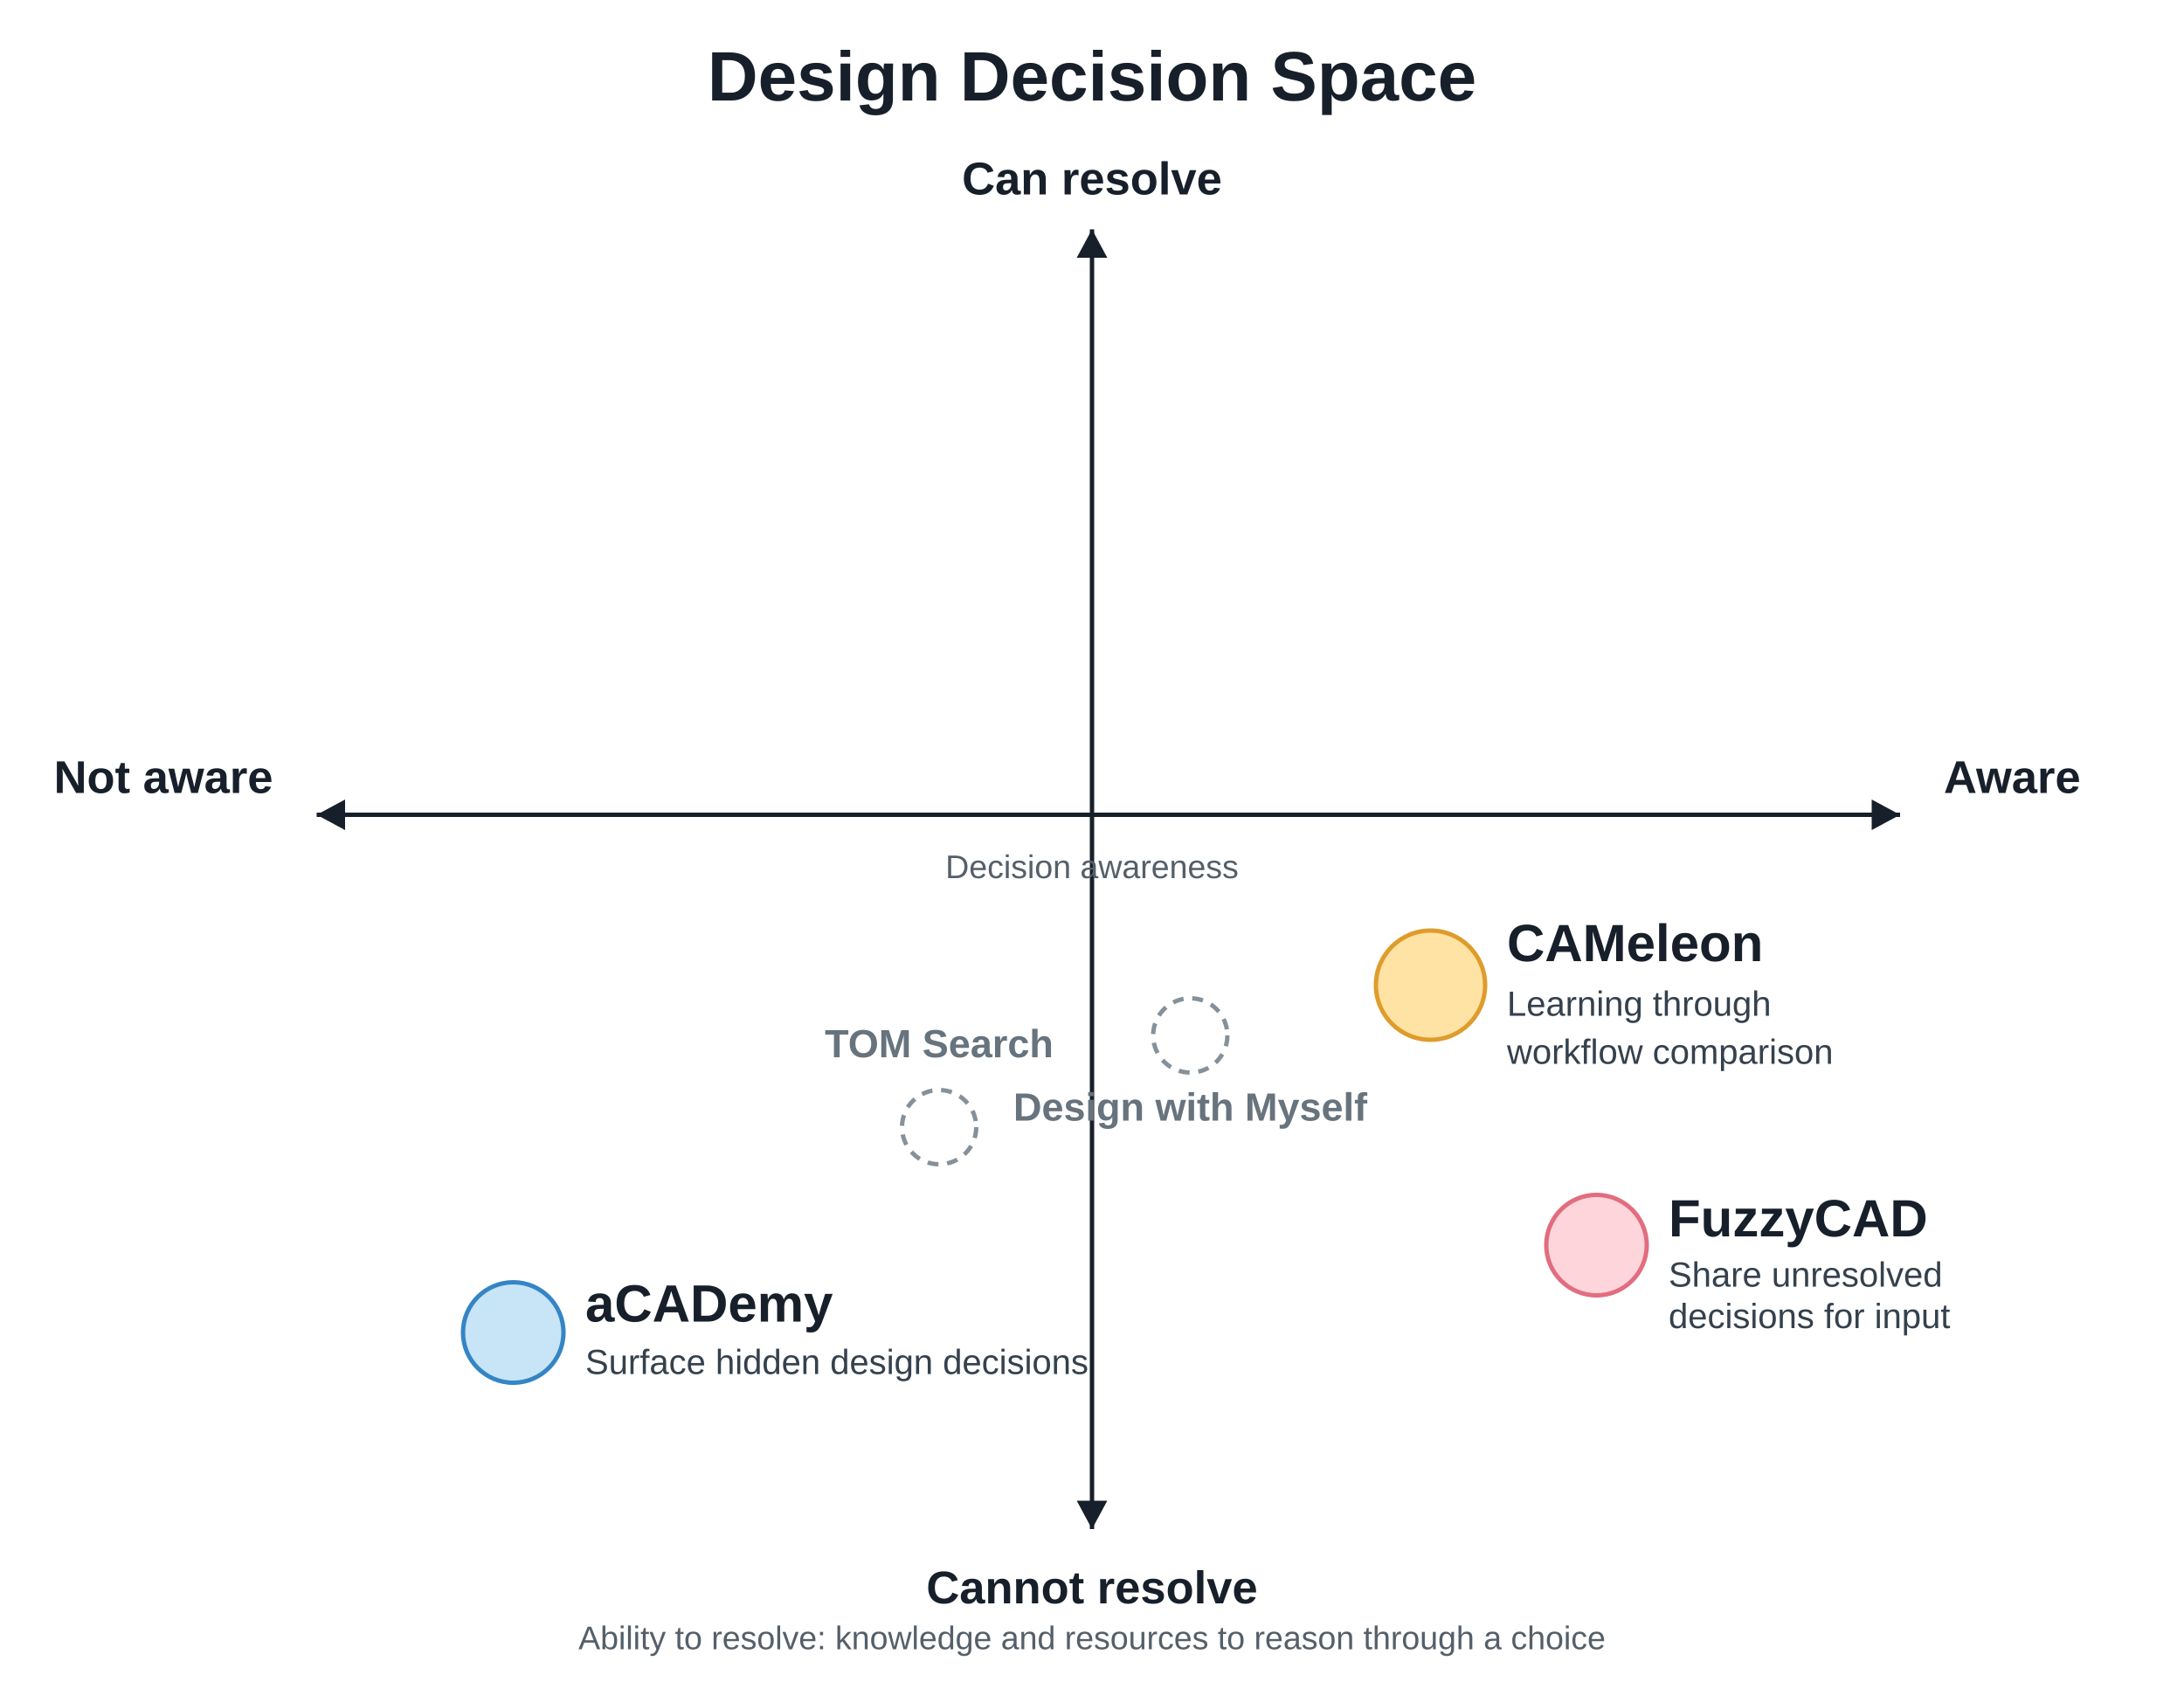
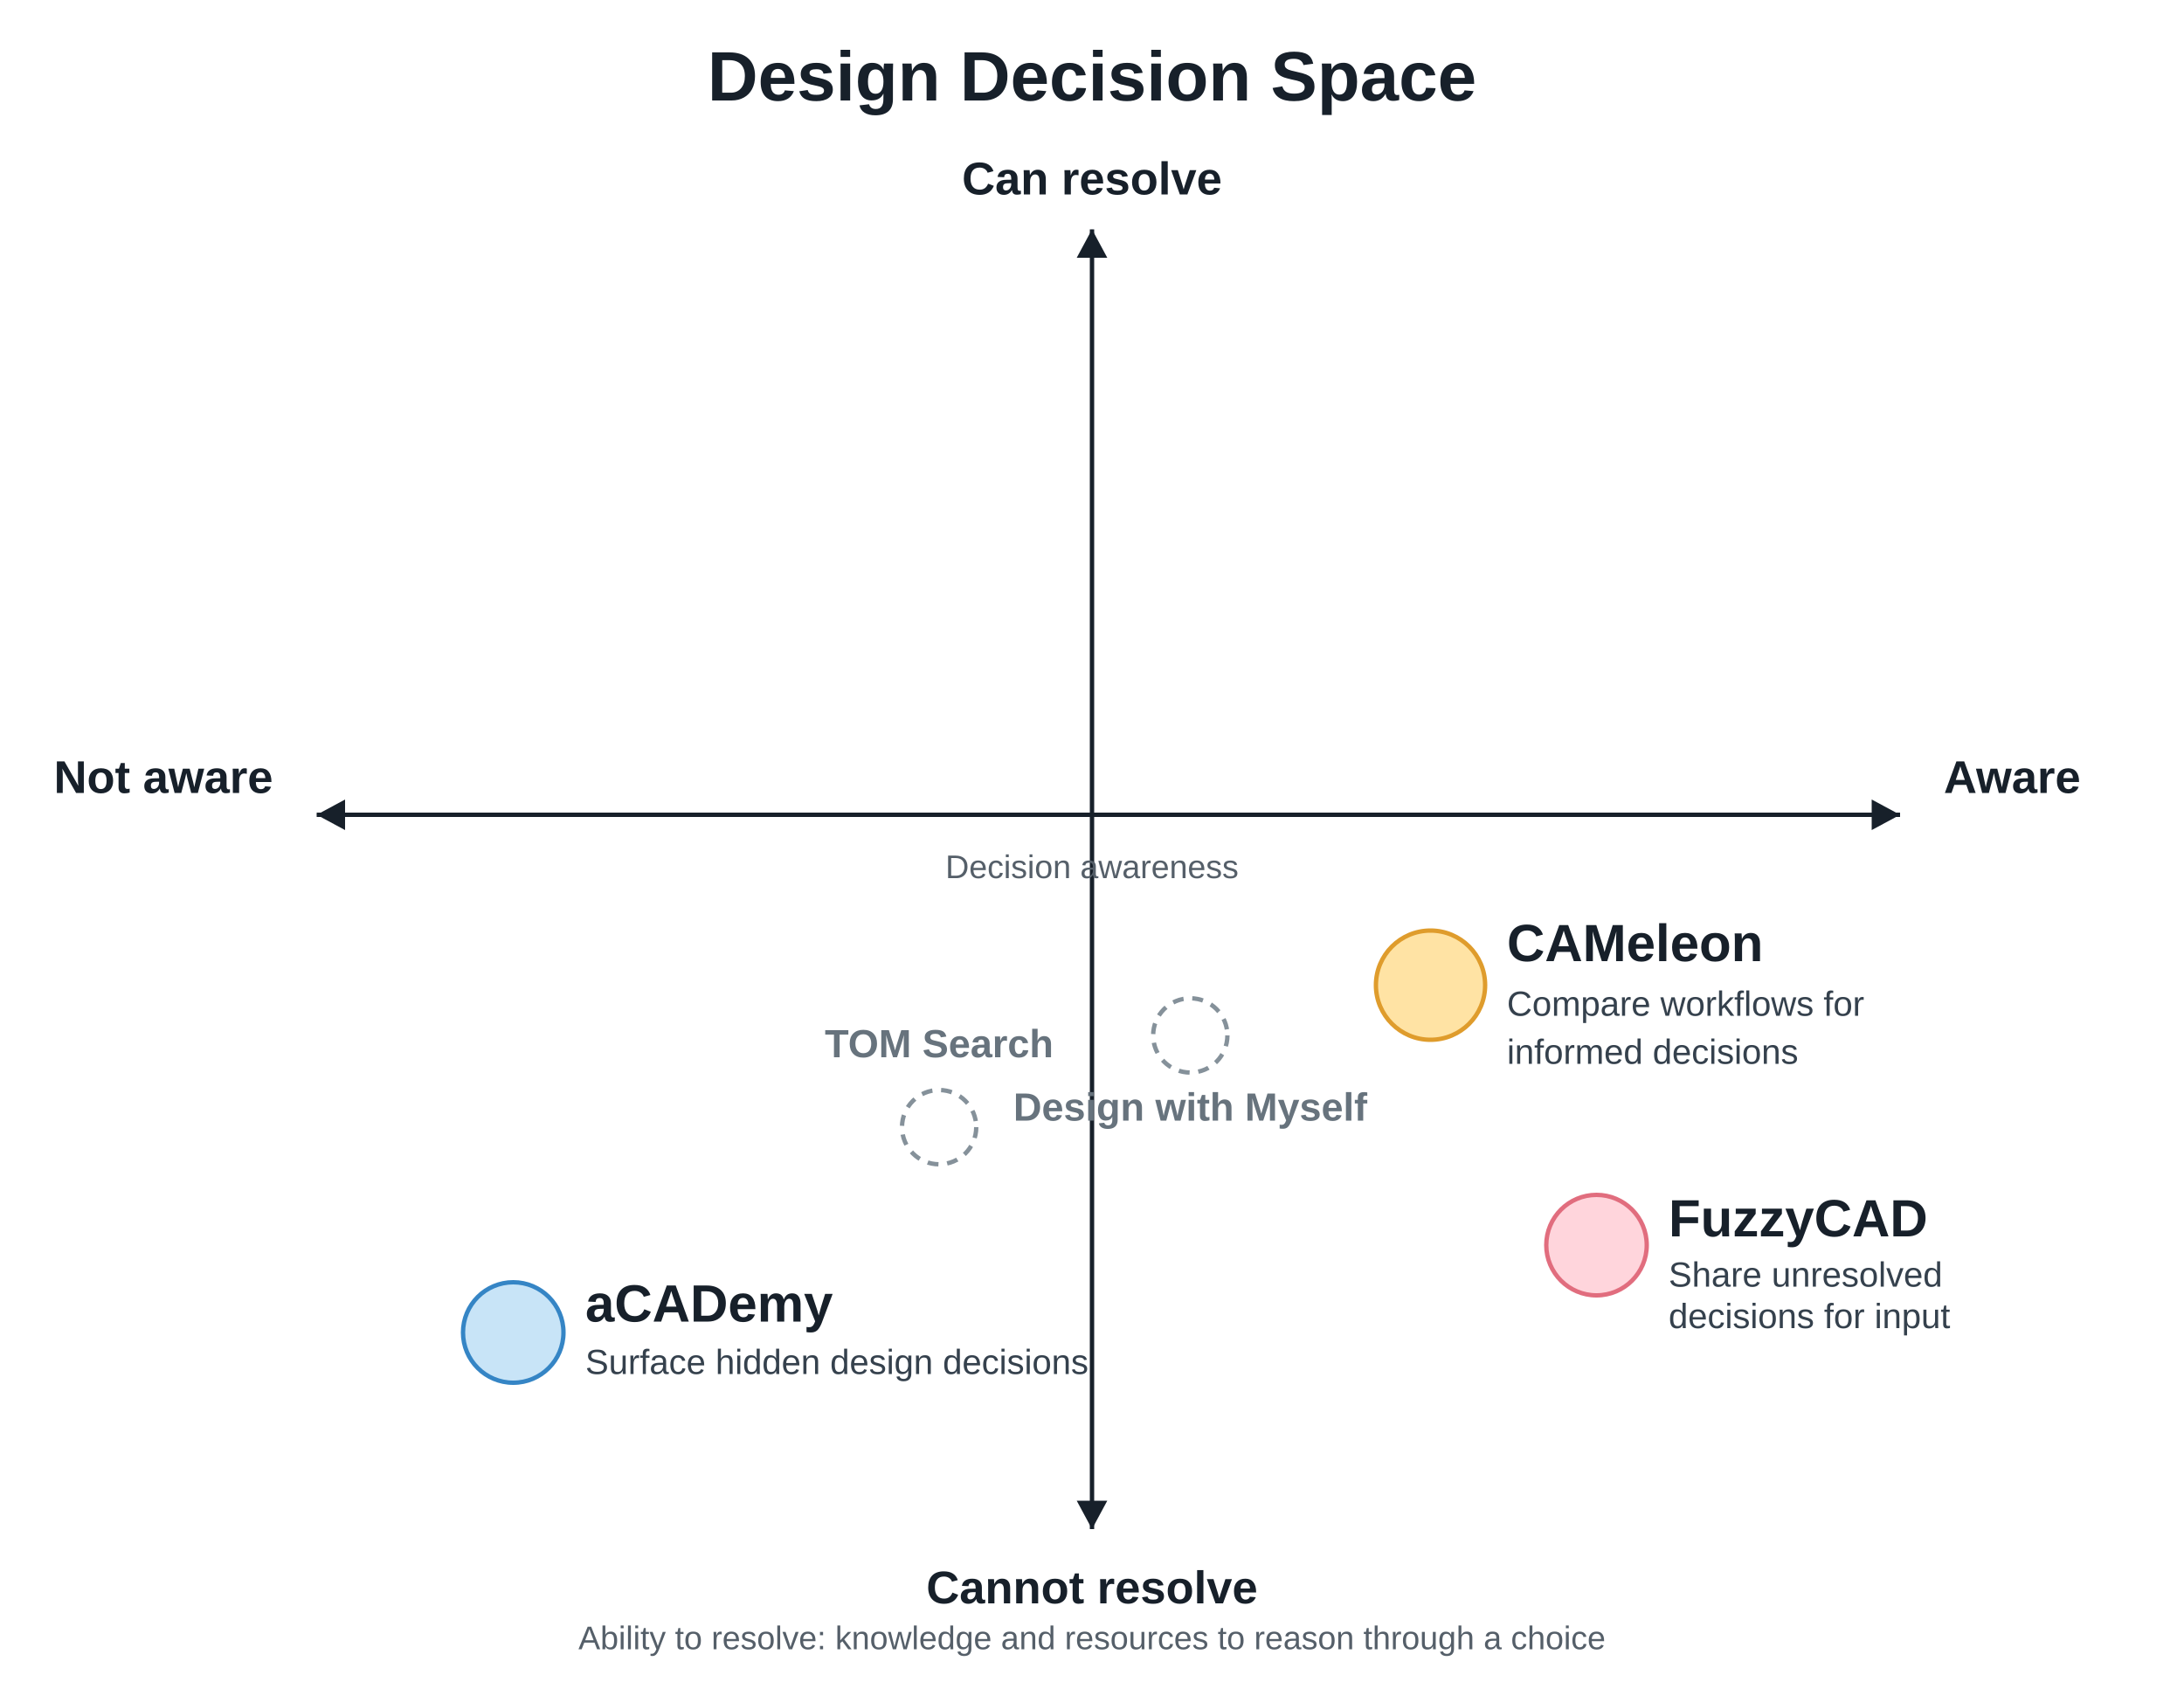
<svg xmlns="http://www.w3.org/2000/svg" viewBox="0 0 1000 770" role="img" aria-labelledby="title description">
  <rect width="1000" height="770" fill="#fff" />
  <g font-family="Arial, Helvetica, sans-serif" fill="#17202a">
    <text x="500" y="46" font-size="32" font-weight="700" text-anchor="middle">Design Decision Space</text>
    <g stroke="#17202a" stroke-width="2" fill="none">
      <path d="M145 373 H870 M500 105 V700" />
      <path d="M145 373 l13 -7 v14 z M870 373 l-13 -7 v14 z M500 105 l-7 13 h14 z M500 700 l-7 -13 h14 z" fill="#17202a" stroke="none" />
    </g>
    <g font-size="21" font-weight="700">
      <text x="500" y="89" text-anchor="middle">Can resolve</text>
      <text x="500" y="734" text-anchor="middle">Cannot resolve</text>
      <text x="125" y="363" text-anchor="end">Not aware</text>
      <text x="890" y="363">Aware</text>
    </g>
    <g font-size="15" fill="#555f69">
      <text x="500" y="755" text-anchor="middle">Ability to resolve: knowledge and resources to reason through a choice</text>
      <text x="500" y="402" text-anchor="middle">Decision awareness</text>
    </g>
    <circle cx="235" cy="610" r="23" fill="#c8e4f7" stroke="#3585c5" stroke-width="2" />
    <text x="268" y="605" font-size="24" font-weight="700">aCADemy</text>
    <text x="268" y="629" font-size="16" fill="#35414d">Surface hidden design decisions</text>
    <circle cx="655" cy="451" r="25" fill="#ffe3a4" stroke="#df9c2c" stroke-width="2" />
    <text x="690" y="440" font-size="24" font-weight="700">CAMeleon</text>
-     <text x="690" y="465" font-size="16" fill="#35414d">Learning through</text>
-     <text x="690" y="487" font-size="16" fill="#35414d">workflow comparison</text>
+     <text x="690" y="465" font-size="16" fill="#35414d">Compare workflows for</text>
+     <text x="690" y="487" font-size="16" fill="#35414d">informed decisions</text>
    <circle cx="731" cy="570" r="23" fill="#ffd5dc" stroke="#e16d7e" stroke-width="2" />
    <text x="764" y="566" font-size="24" font-weight="700">FuzzyCAD</text>
    <text x="764" y="589" font-size="16" fill="#35414d">Share unresolved</text>
    <text x="764" y="608" font-size="16" fill="#35414d">decisions for input</text>
    <g fill="none" stroke="#85919a" stroke-width="2" stroke-dasharray="5 4">
      <circle cx="430" cy="516" r="17" />
      <circle cx="545" cy="474" r="17" />
    </g>
    <g fill="#67737d" font-size="18" font-weight="600">
      <text x="430" y="484" text-anchor="middle">TOM Search</text>
      <text x="545" y="513" text-anchor="middle">Design with Myself</text>
    </g>
  </g>
</svg>
